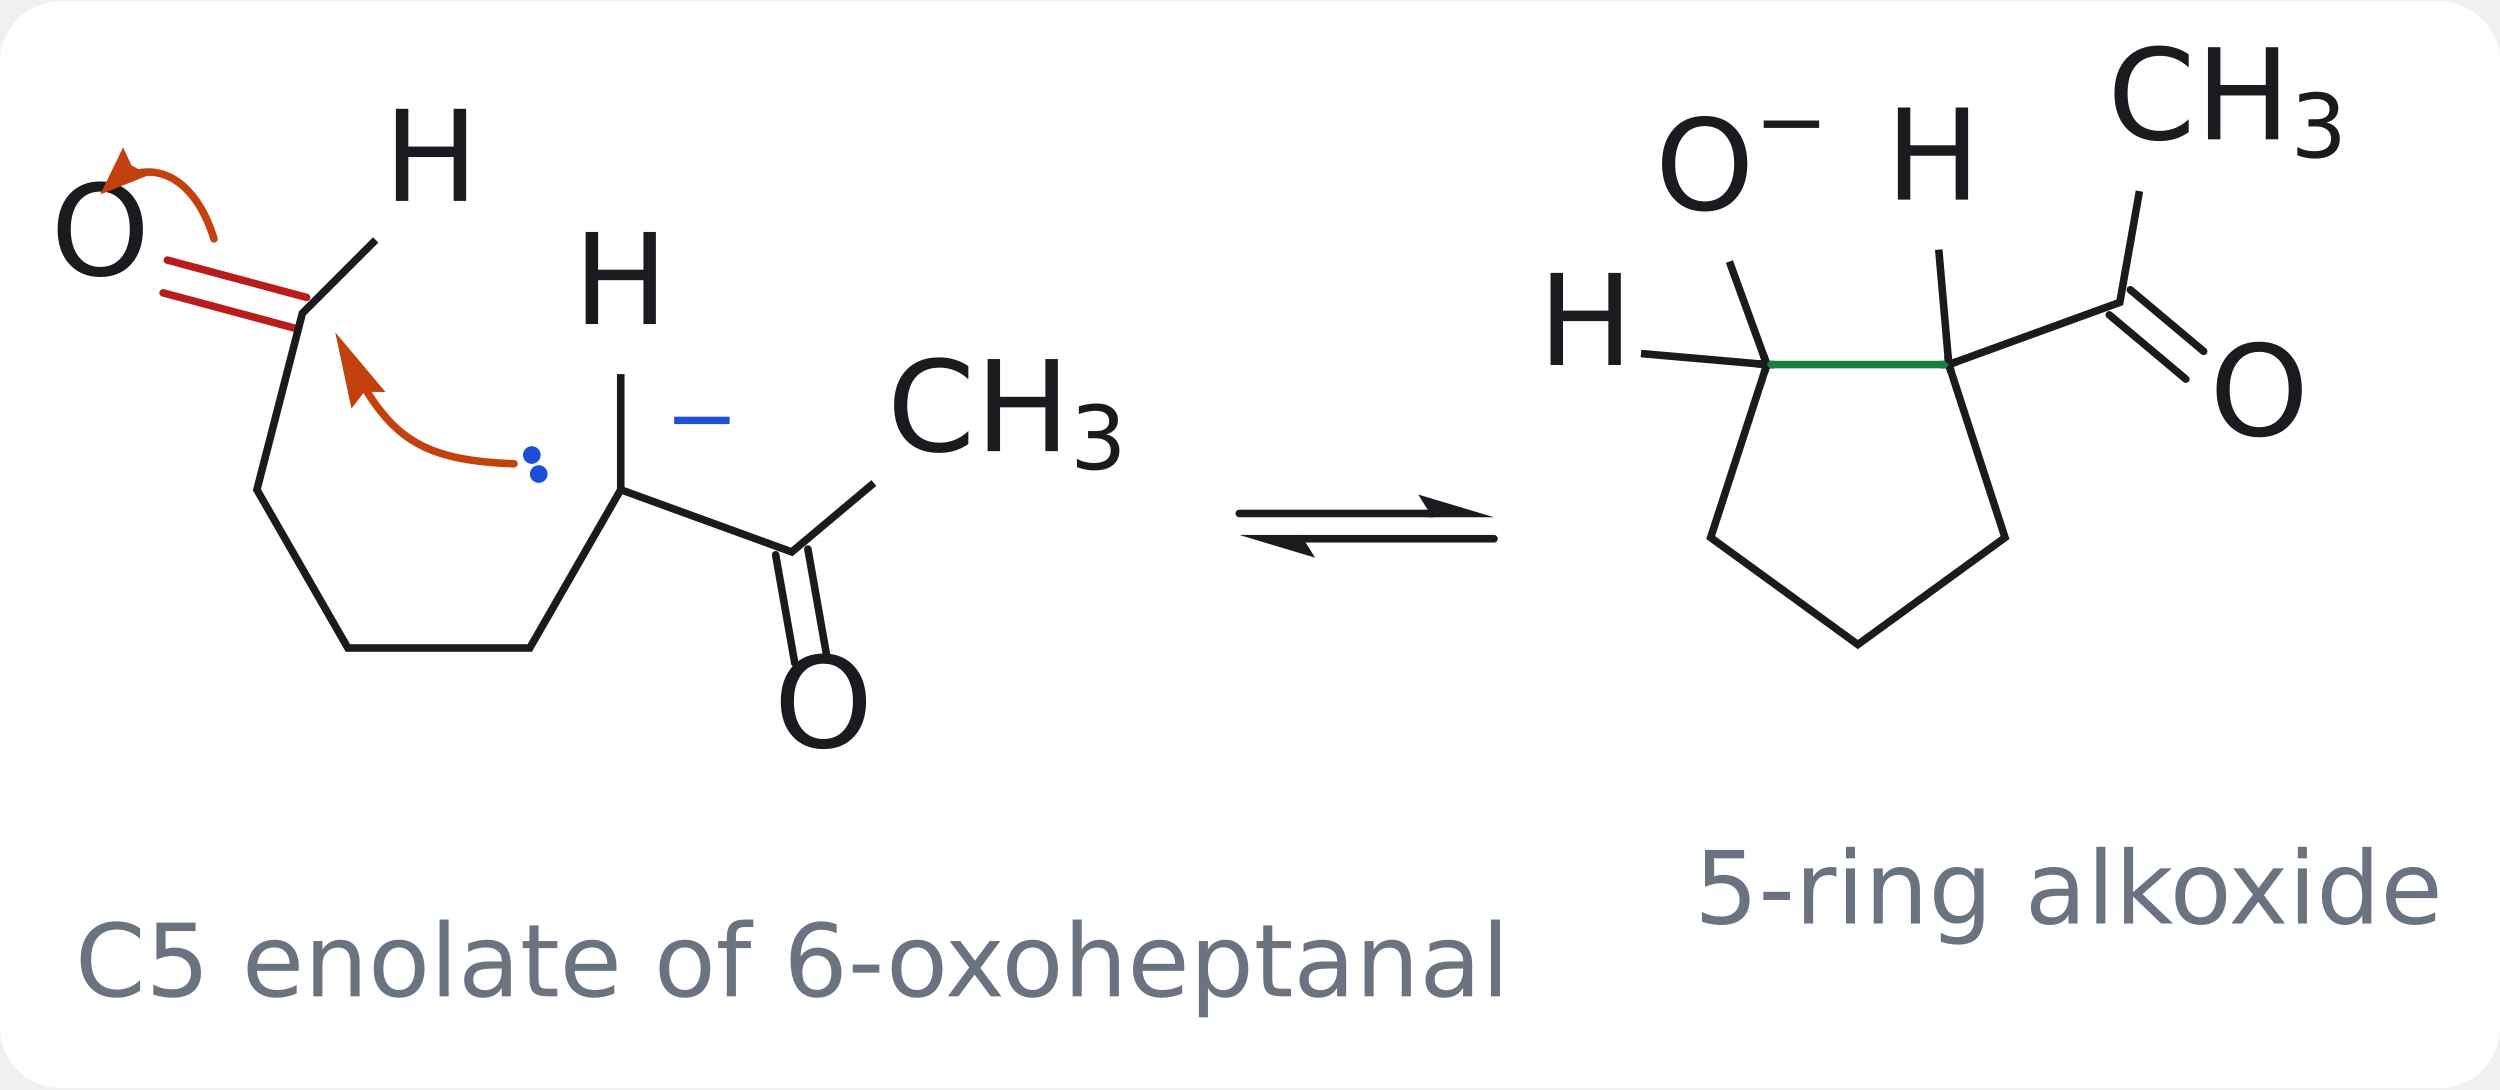
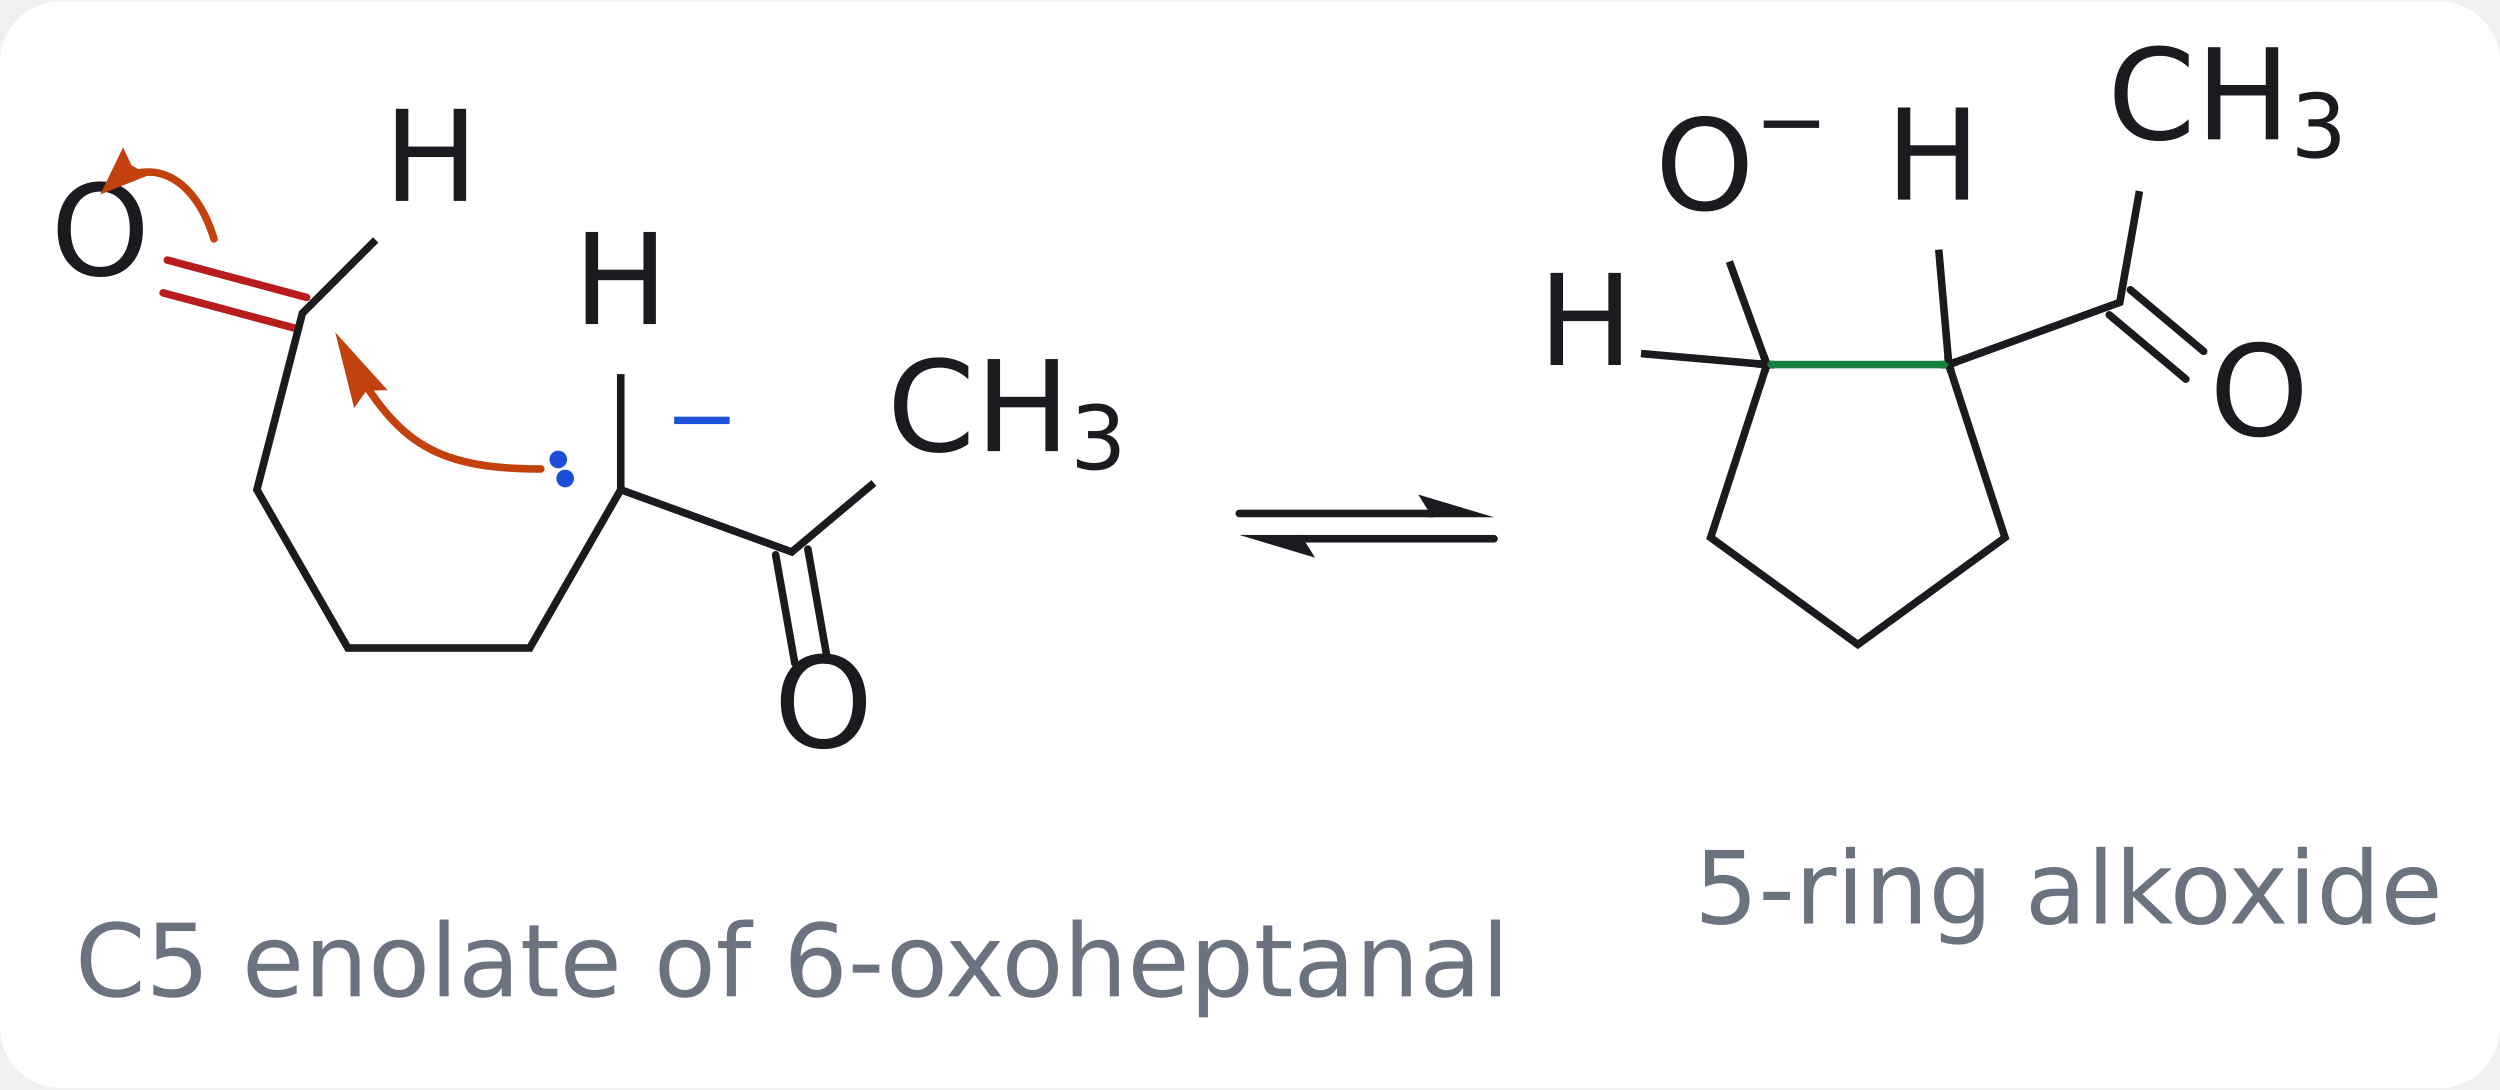
<svg xmlns="http://www.w3.org/2000/svg" viewBox="-101.307 -112.753 577.159 250.886" width="358" height="156">
  <style>.c-ink.fill{fill:#1b1b1f}.c-ink.stroke{stroke:#1b1b1f}.c-arrow.fill{fill:#c2410c}.c-arrow.stroke{stroke:#c2410c}.c-nu.fill{fill:#1d4ed8}.c-nu.stroke{stroke:#1d4ed8}.c-el.fill{fill:#b91c1c}.c-el.stroke{stroke:#b91c1c}.c-good.fill{fill:#15803d}.c-good.stroke{stroke:#15803d}.c-muted.fill{fill:#6b7280}.c-muted.stroke{stroke:#6b7280}.card{fill:#ffffff}@media (prefers-color-scheme: dark){.c-ink.fill{fill:#e6e6ea}.c-ink.stroke{stroke:#e6e6ea}.c-arrow.fill{fill:#ff9f5a}.c-arrow.stroke{stroke:#ff9f5a}.c-nu.fill{fill:#8ab4ff}.c-nu.stroke{stroke:#8ab4ff}.c-el.fill{fill:#ff8a8a}.c-el.stroke{stroke:#ff8a8a}.c-good.fill{fill:#6ee7a0}.c-good.stroke{stroke:#6ee7a0}.c-muted.fill{fill:#9ca3af}.c-muted.stroke{stroke:#9ca3af}.card{fill:#1e1e1e}}</style>
  <rect class="card" x="-101.307" y="-112.753" width="577.159" height="250.886" rx="14" />
  <path class="c-el stroke" d="M-32.479 -37.089 L-63.654 -45.451 " fill="none" stroke-width="1.75" stroke-linecap="round" stroke-linejoin="round" />
  <path class="c-el stroke" d="M-30.521 -44.391 L-62.675 -53.016 " fill="none" stroke-width="1.75" stroke-linecap="round" stroke-linejoin="round" />
  <line class="c-ink stroke" x1="85.202" y1="13.706" x2="89.738" y2="39.38" stroke-width="1.75" stroke-linecap="round" />
  <line class="c-ink stroke" x1="77.758" y1="15.022" x2="82.177" y2="40.037" stroke-width="1.75" stroke-linecap="round" />
  <line class="c-ink stroke" x1="390.51" y1="-46.155" x2="407.432" y2="-31.951" stroke-width="1.75" stroke-linecap="round" />
  <line class="c-ink stroke" x1="385.65" y1="-40.365" x2="403.314" y2="-25.537" stroke-width="1.75" stroke-linecap="round" />
  <path class="c-ink fill stroke" d="M307.236 -28.021 L308.35 -28.021 L308.35 -29.771 L307.213 -29.771 L306.6 -28.896 Z M305.428 -28.12 L305.157 -27.288 L306.822 -26.747 L307.236 -28.021 L306.6 -28.896 Z M307.213 -29.771 L306.654 -31.308 L305.009 -30.709 L305.308 -29.887 L306.6 -28.896 Z M305.308 -29.887 L304.437 -29.963 L304.284 -28.22 L305.428 -28.12 L306.6 -28.896 Z " stroke-width="0" stroke-linecap="round" stroke-linejoin="round" />
  <path class="c-ink fill stroke" d="M347.645 -29.771 L346.77 -29.771 L346.77 -28.021 L347.964 -28.021 L348.6 -28.896 Z M347.964 -28.021 L348.309 -26.961 L349.973 -27.502 L349.693 -28.363 L348.6 -28.896 Z M349.372 -30.108 L349.296 -30.98 L347.553 -30.828 L347.645 -29.771 L348.6 -28.896 Z M349.693 -28.363 L350.793 -28.763 L350.195 -30.407 L349.372 -30.108 L348.6 -28.896 Z " stroke-width="0" stroke-linecap="round" stroke-linejoin="round" />
  <path class="c-ink fill stroke" d="M-32.288 -41.19 L-42.936 0.127 L-41.064 -0.127 L-30.712 -40.29 Z M-42.936 0.127 L-21.506 37.415 L-20.494 35.665 L-41.064 -0.127 Z M-21.506 37.415 L21.506 37.415 L20.494 35.665 L-20.494 35.665 Z M21.506 37.415 L42.392 1.074 L42 0 L41.125 -0.234 L20.494 35.665 Z M-30.712 -40.29 L-13.957 -57.045 L-15.195 -58.283 L-32.288 -41.19 Z M42.875 -0.613 L42.875 -26.702 L41.125 -26.702 L41.125 -0.234 L42 0 Z M42.392 1.074 L81.656 15.359 L81.304 13.369 L42.875 -0.613 L42 0 Z M81.656 15.359 L101.003 -0.882 L99.878 -2.222 L81.304 13.369 Z M347.964 -28.021 L360.549 10.712 L362.607 11.38 L349.693 -28.363 L348.6 -28.896 Z M360.549 10.712 L327.6 34.66 L327.6 36.824 L362.607 11.38 Z M327.6 34.66 L294.651 10.712 L292.593 11.38 L327.6 36.824 Z M294.651 10.712 L307.236 -28.021 L306.6 -28.896 L305.428 -28.12 L292.593 11.38 Z M307.213 -29.771 L298.769 -52.978 L297.125 -52.38 L305.308 -29.887 L306.6 -28.896 Z M305.308 -29.887 L277.614 -32.306 L277.462 -30.563 L305.428 -28.12 L306.6 -28.896 Z M349.372 -30.108 L347.154 -55.506 L345.411 -55.354 L347.645 -29.771 L348.6 -28.896 Z M349.693 -28.363 L388.854 -42.61 L387.306 -43.91 L349.372 -30.108 L348.6 -28.896 Z M388.854 -42.61 L393.477 -68.781 L391.753 -69.085 L387.306 -43.91 Z " stroke-width="0" stroke-linecap="round" stroke-linejoin="round" />
  <path class="c-good fill stroke" d="M307.236 -28.021 L347.964 -28.021 L348.6 -28.896 L347.645 -29.771 L307.213 -29.771 L306.6 -28.896 Z " stroke-width="0" stroke-linecap="round" stroke-linejoin="round" />
-   <text class="c-nu fill" xml:space="preserve" x="52.183" y="-23.748" font-family="DejaVu Sans" font-size="20.417" font-weight="normal" font-style="normal" text-decoration="none" dominant-baseline="text-before-edge">−</text>
-   <path class="c-nu fill stroke" d="M21.867 -6.911 C21.262 -6.69 20.592 -7.002 20.372 -7.608 C20.152 -8.213 20.464 -8.883 21.069 -9.103 C21.675 -9.324 22.344 -9.011 22.565 -8.406 C22.785 -7.801 22.473 -7.131 21.867 -6.911 Z " stroke-width="1.75" stroke-linecap="round" stroke-linejoin="round" />
-   <path class="c-nu fill stroke" d="M23.464 -2.525 C22.858 -2.305 22.189 -2.617 21.968 -3.223 C21.748 -3.828 22.06 -4.498 22.665 -4.718 C23.271 -4.938 23.94 -4.626 24.161 -4.021 C24.381 -3.415 24.069 -2.746 23.464 -2.525 Z " stroke-width="1.75" stroke-linecap="round" stroke-linejoin="round" />
-   <text class="c-ink fill" xml:space="preserve" x="-89.641" y="-69.712" font-family="DejaVu Sans" font-size="29.167" font-weight="normal" font-style="normal" text-decoration="none" dominant-baseline="text-before-edge">O</text>
-   <text class="c-ink fill" xml:space="preserve" x="-12.772" y="-86.876" font-family="DejaVu Sans" font-size="29.167" font-weight="normal" font-style="normal" text-decoration="none" dominant-baseline="text-before-edge">H</text>
-   <text class="c-ink fill" xml:space="preserve" x="31.034" y="-58.442" font-family="DejaVu Sans" font-size="29.167" font-weight="normal" font-style="normal" text-decoration="none" dominant-baseline="text-before-edge">H</text>
-   <text class="c-ink fill" xml:space="preserve" x="103.469" y="-29.098" font-family="DejaVu Sans" font-size="29.167" font-weight="normal" font-style="normal" text-decoration="none" dominant-baseline="text-before-edge">CH</text>
-   <text class="c-ink fill" xml:space="preserve" x="145.767" y="-18.89" font-family="DejaVu Sans" font-size="20.417" font-weight="normal" font-style="normal" text-decoration="none" dominant-baseline="text-before-edge">3</text>
-   <text class="c-ink fill" xml:space="preserve" x="77.309" y="39.278" font-family="DejaVu Sans" font-size="29.167" font-weight="normal" font-style="normal" text-decoration="none" dominant-baseline="text-before-edge">O</text>
-   <text class="c-ink fill" xml:space="preserve" x="280.757" y="-84.832" font-family="DejaVu Sans" font-size="29.167" font-weight="normal" font-style="normal" text-decoration="none" dominant-baseline="text-before-edge">O</text>
-   <text class="c-ink fill" xml:space="preserve" x="303.715" y="-92.124" font-family="DejaVu Sans" font-size="20.417" font-weight="normal" font-style="normal" text-decoration="none" dominant-baseline="text-before-edge">−</text>
-   <text class="c-ink fill" xml:space="preserve" x="253.802" y="-48.992" font-family="DejaVu Sans" font-size="29.167" font-weight="normal" font-style="normal" text-decoration="none" dominant-baseline="text-before-edge">H</text>
-   <text class="c-ink fill" xml:space="preserve" x="333.98" y="-87.17" font-family="DejaVu Sans" font-size="29.167" font-weight="normal" font-style="normal" text-decoration="none" dominant-baseline="text-before-edge">H</text>
-   <text class="c-ink fill" xml:space="preserve" x="385.205" y="-101.086" font-family="DejaVu Sans" font-size="29.167" font-weight="normal" font-style="normal" text-decoration="none" dominant-baseline="text-before-edge">CH</text>
-   <text class="c-ink fill" xml:space="preserve" x="427.503" y="-90.878" font-family="DejaVu Sans" font-size="20.417" font-weight="normal" font-style="normal" text-decoration="none" dominant-baseline="text-before-edge">3</text>
-   <text class="c-ink fill" xml:space="preserve" x="408.773" y="-32.71" font-family="DejaVu Sans" font-size="29.167" font-weight="normal" font-style="normal" text-decoration="none" dominant-baseline="text-before-edge">O</text>
+   <text class="c-nu fill" xml:space="preserve" x="52.183" y="-23.748" font-family="DejaVu Sans, Noto Sans CJK KR, Noto Sans CJK JP, sans-serif" font-size="20.417" font-weight="normal" font-style="normal" text-decoration="none" dominant-baseline="text-before-edge">−</text>
+   <path class="c-nu fill stroke" d="M27.975 -5.885 C27.37 -5.664 26.7 -5.976 26.48 -6.582 C26.26 -7.187 26.572 -7.857 27.177 -8.077 C27.783 -8.298 28.452 -7.985 28.673 -7.38 C28.893 -6.774 28.581 -6.105 27.975 -5.885 Z " stroke-width="1.75" stroke-linecap="round" stroke-linejoin="round" />
+   <path class="c-nu fill stroke" d="M29.572 -1.499 C28.966 -1.279 28.297 -1.591 28.076 -2.197 C27.856 -2.802 28.168 -3.472 28.773 -3.692 C29.379 -3.912 30.048 -3.6 30.269 -2.995 C30.489 -2.389 30.177 -1.72 29.572 -1.499 Z " stroke-width="1.75" stroke-linecap="round" stroke-linejoin="round" />
+   <text class="c-ink fill" xml:space="preserve" x="-89.641" y="-69.712" font-family="DejaVu Sans, Noto Sans CJK KR, Noto Sans CJK JP, sans-serif" font-size="29.167" font-weight="normal" font-style="normal" text-decoration="none" dominant-baseline="text-before-edge">O</text>
+   <text class="c-ink fill" xml:space="preserve" x="-12.772" y="-86.876" font-family="DejaVu Sans, Noto Sans CJK KR, Noto Sans CJK JP, sans-serif" font-size="29.167" font-weight="normal" font-style="normal" text-decoration="none" dominant-baseline="text-before-edge">H</text>
+   <text class="c-ink fill" xml:space="preserve" x="31.034" y="-58.442" font-family="DejaVu Sans, Noto Sans CJK KR, Noto Sans CJK JP, sans-serif" font-size="29.167" font-weight="normal" font-style="normal" text-decoration="none" dominant-baseline="text-before-edge">H</text>
+   <text class="c-ink fill" xml:space="preserve" x="103.469" y="-29.098" font-family="DejaVu Sans, Noto Sans CJK KR, Noto Sans CJK JP, sans-serif" font-size="29.167" font-weight="normal" font-style="normal" text-decoration="none" dominant-baseline="text-before-edge">CH</text>
+   <text class="c-ink fill" xml:space="preserve" x="145.767" y="-18.89" font-family="DejaVu Sans, Noto Sans CJK KR, Noto Sans CJK JP, sans-serif" font-size="20.417" font-weight="normal" font-style="normal" text-decoration="none" dominant-baseline="text-before-edge">3</text>
+   <text class="c-ink fill" xml:space="preserve" x="77.309" y="39.278" font-family="DejaVu Sans, Noto Sans CJK KR, Noto Sans CJK JP, sans-serif" font-size="29.167" font-weight="normal" font-style="normal" text-decoration="none" dominant-baseline="text-before-edge">O</text>
+   <text class="c-ink fill" xml:space="preserve" x="280.757" y="-84.832" font-family="DejaVu Sans, Noto Sans CJK KR, Noto Sans CJK JP, sans-serif" font-size="29.167" font-weight="normal" font-style="normal" text-decoration="none" dominant-baseline="text-before-edge">O</text>
+   <text class="c-ink fill" xml:space="preserve" x="303.715" y="-92.124" font-family="DejaVu Sans, Noto Sans CJK KR, Noto Sans CJK JP, sans-serif" font-size="20.417" font-weight="normal" font-style="normal" text-decoration="none" dominant-baseline="text-before-edge">−</text>
+   <text class="c-ink fill" xml:space="preserve" x="253.802" y="-48.992" font-family="DejaVu Sans, Noto Sans CJK KR, Noto Sans CJK JP, sans-serif" font-size="29.167" font-weight="normal" font-style="normal" text-decoration="none" dominant-baseline="text-before-edge">H</text>
+   <text class="c-ink fill" xml:space="preserve" x="333.98" y="-87.17" font-family="DejaVu Sans, Noto Sans CJK KR, Noto Sans CJK JP, sans-serif" font-size="29.167" font-weight="normal" font-style="normal" text-decoration="none" dominant-baseline="text-before-edge">H</text>
+   <text class="c-ink fill" xml:space="preserve" x="385.205" y="-101.086" font-family="DejaVu Sans, Noto Sans CJK KR, Noto Sans CJK JP, sans-serif" font-size="29.167" font-weight="normal" font-style="normal" text-decoration="none" dominant-baseline="text-before-edge">CH</text>
+   <text class="c-ink fill" xml:space="preserve" x="427.503" y="-90.878" font-family="DejaVu Sans, Noto Sans CJK KR, Noto Sans CJK JP, sans-serif" font-size="20.417" font-weight="normal" font-style="normal" text-decoration="none" dominant-baseline="text-before-edge">3</text>
+   <text class="c-ink fill" xml:space="preserve" x="408.773" y="-32.71" font-family="DejaVu Sans, Noto Sans CJK KR, Noto Sans CJK JP, sans-serif" font-size="29.167" font-weight="normal" font-style="normal" text-decoration="none" dominant-baseline="text-before-edge">O</text>
  <path class="c-ink stroke" d="M184.8 5.483 L229.381 5.483 " fill="none" stroke-width="1.75" stroke-linecap="round" stroke-linejoin="round" />
  <path class="c-ink fill stroke" d="M243.6 6.358 L226.1 1.108 L228.287 4.608 L228.287 6.358 L243.6 6.358 Z " stroke-width="0" stroke-linecap="round" stroke-linejoin="round" />
  <path class="c-ink stroke" d="M243.6 11.317 L199.019 11.317 " fill="none" stroke-width="1.75" stroke-linecap="round" stroke-linejoin="round" />
  <path class="c-ink fill stroke" d="M184.8 10.442 L202.3 15.692 L200.113 12.192 L200.113 10.442 L184.8 10.442 Z " stroke-width="0" stroke-linecap="round" stroke-linejoin="round" />
-   <path class="c-arrow stroke" d="M17.352 -5.99 C-6.039 -6.824 -12.252 -13.129 -21.98 -32.443 " fill="none" stroke-width="1.75" stroke-linecap="round" stroke-linejoin="round" />
-   <path class="c-arrow fill stroke" d="M-23.922 -36.365 L-20.174 -18.72 L-17.203 -22.606 L-12.311 -22.56 Z " stroke-width="0" stroke-linecap="round" stroke-linejoin="round" />
+   <path class="c-arrow stroke" d="M23.534 -4.79 C-2.105 -4.798 -10.255 -11.584 -21.837 -32.519 " fill="none" stroke-width="1.75" stroke-linecap="round" stroke-linejoin="round" />
+   <path class="c-arrow fill stroke" d="M-23.922 -36.365 L-19.553 -18.863 L-16.721 -22.852 L-11.831 -22.979 Z " stroke-width="0" stroke-linecap="round" stroke-linejoin="round" />
  <path class="c-arrow stroke" d="M-51.901 -57.922 C-55.88 -70.945 -64.895 -77.17 -74.726 -70.861 " fill="none" stroke-width="1.75" stroke-linecap="round" stroke-linejoin="round" />
  <path class="c-arrow fill stroke" d="M-78.162 -68.161 L-66.931 -72.647 L-70.945 -74.887 L-72.896 -79.048 Z " stroke-width="0" stroke-linecap="round" stroke-linejoin="round" />
-   <text class="c-muted fill" xml:space="preserve" x="-84" y="100.8" font-family="DejaVu Sans" font-size="23.333" font-weight="normal" font-style="normal" text-decoration="none" dominant-baseline="text-before-edge">C5 enolate of 6-oxoheptanal</text>
-   <text class="c-muted fill" xml:space="preserve" x="289.8" y="84" font-family="DejaVu Sans" font-size="23.333" font-weight="normal" font-style="normal" text-decoration="none" dominant-baseline="text-before-edge">5-ring alkoxide</text>
+   <text class="c-muted fill" xml:space="preserve" x="-84" y="100.8" font-family="DejaVu Sans, Noto Sans CJK KR, Noto Sans CJK JP, sans-serif" font-size="23.333" font-weight="normal" font-style="normal" text-decoration="none" dominant-baseline="text-before-edge">C5 enolate of 6-oxoheptanal</text>
+   <text class="c-muted fill" xml:space="preserve" x="289.8" y="84" font-family="DejaVu Sans, Noto Sans CJK KR, Noto Sans CJK JP, sans-serif" font-size="23.333" font-weight="normal" font-style="normal" text-decoration="none" dominant-baseline="text-before-edge">5-ring alkoxide</text>
</svg>
